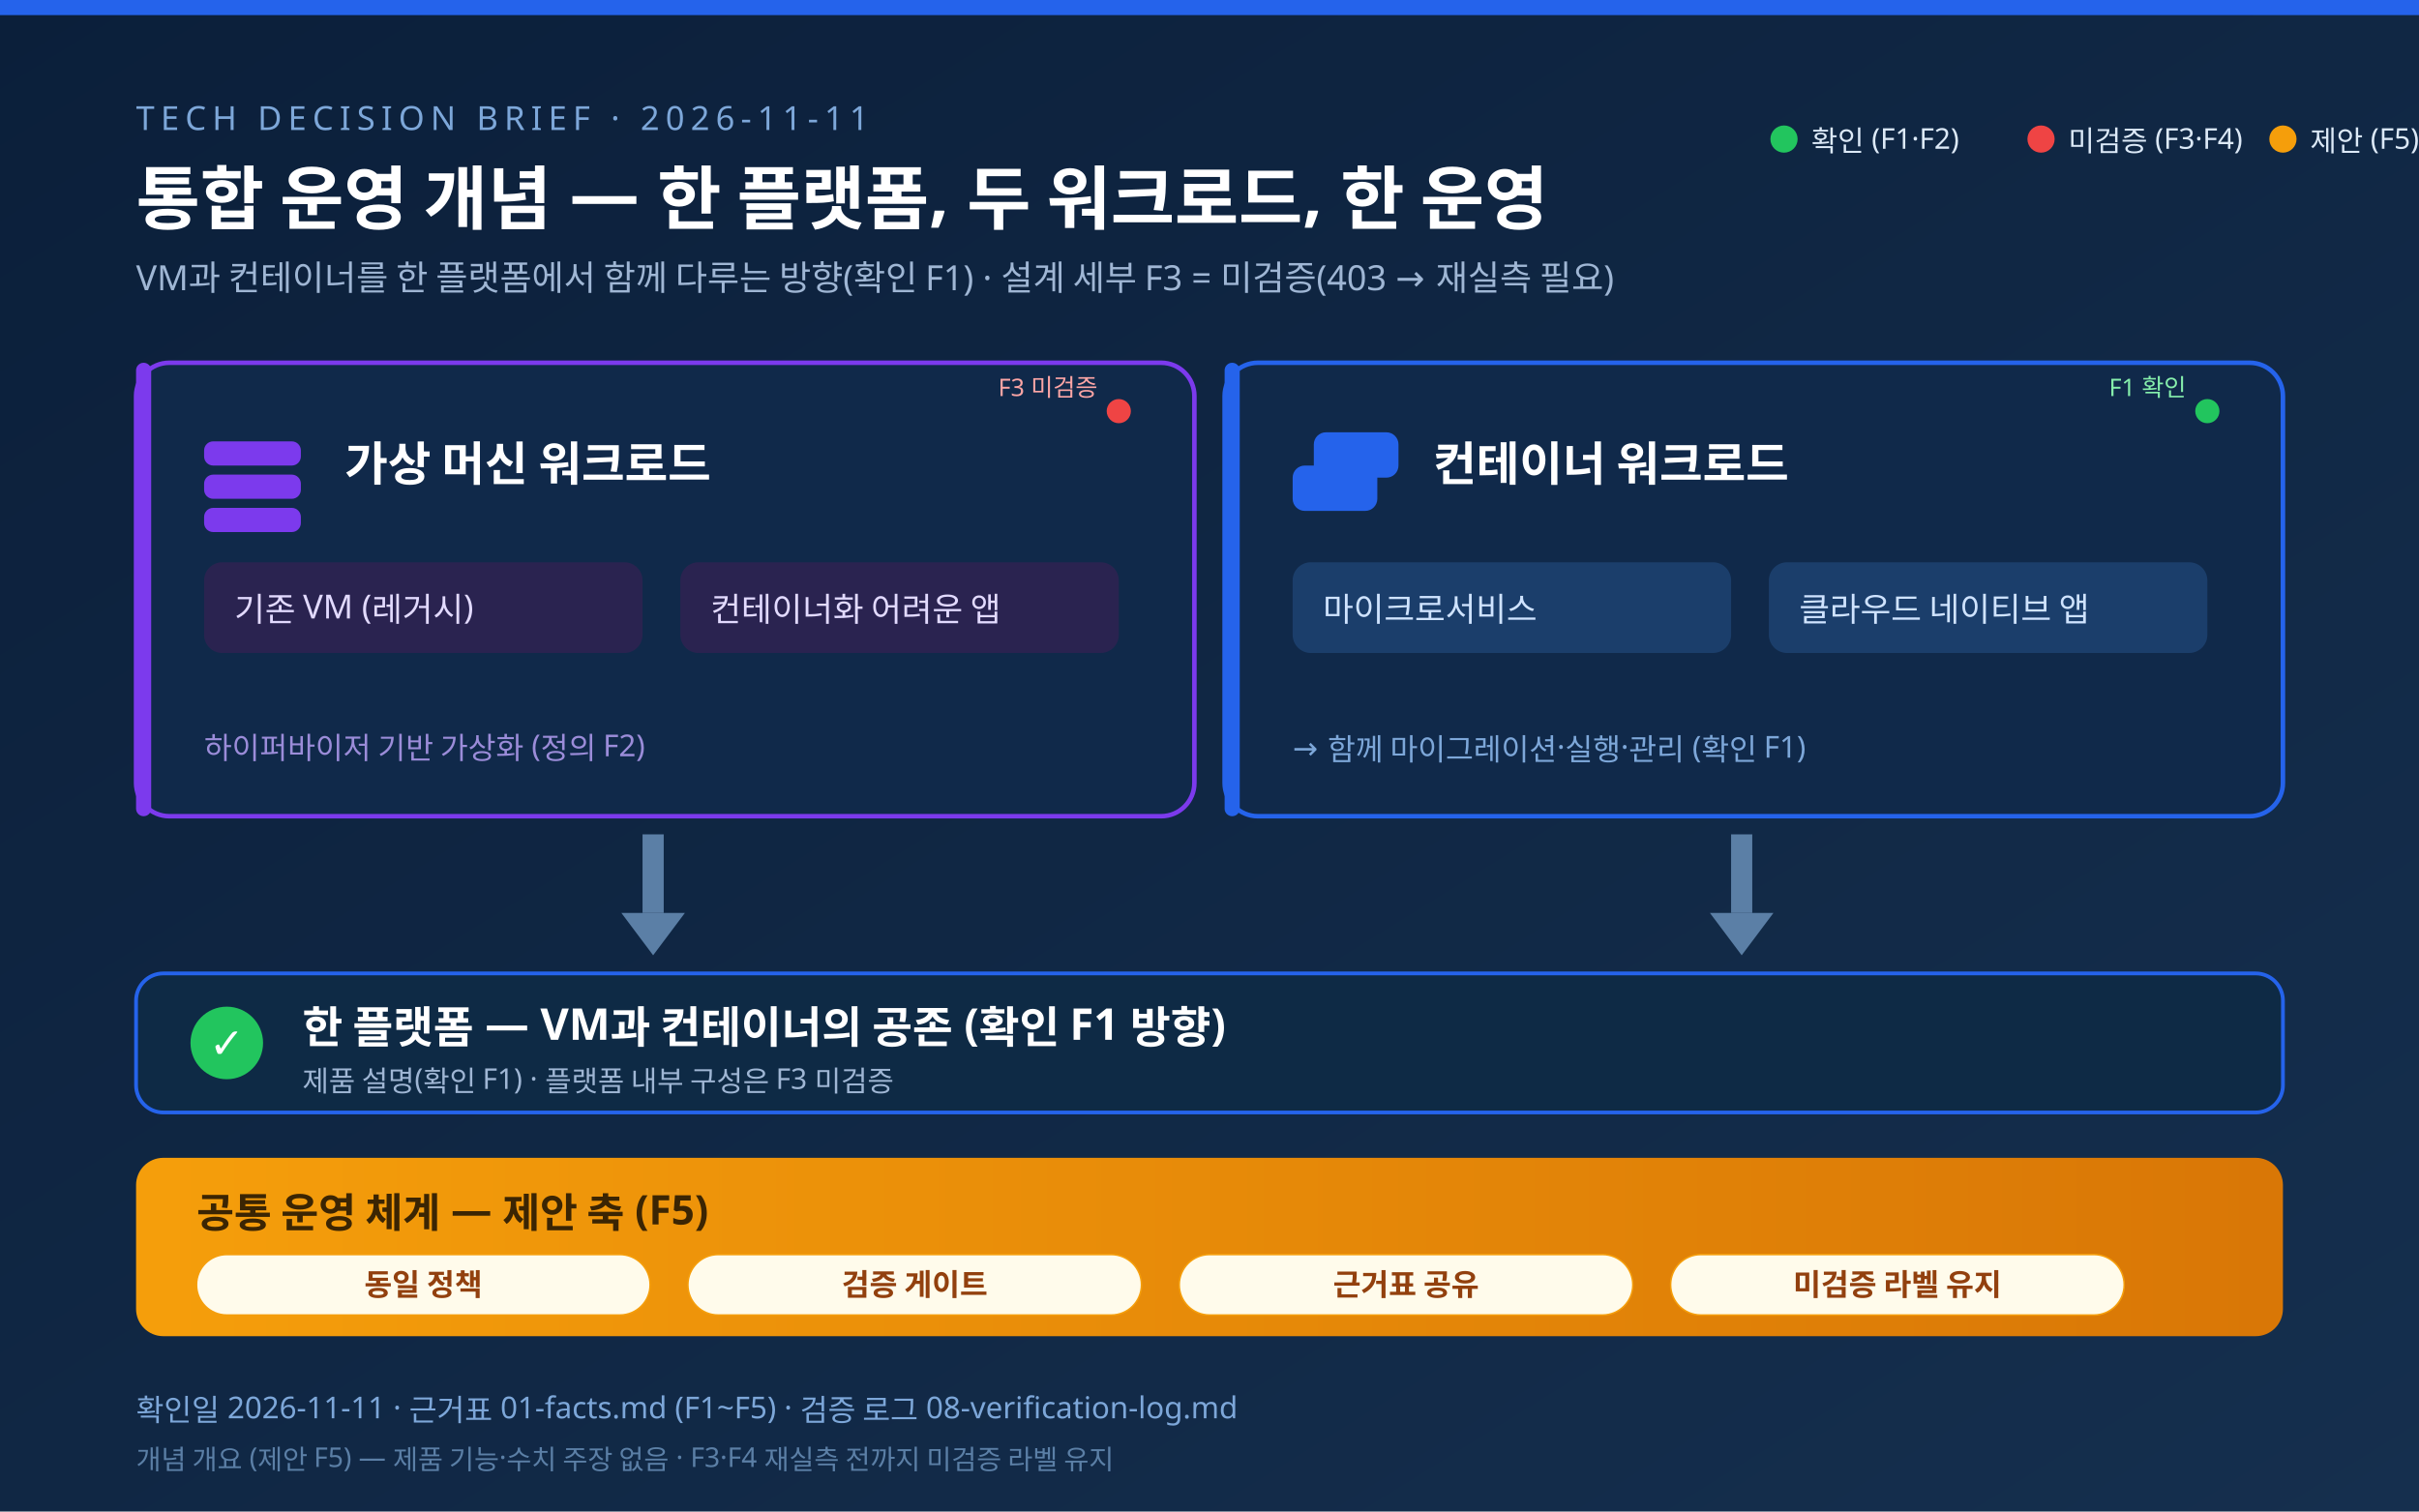
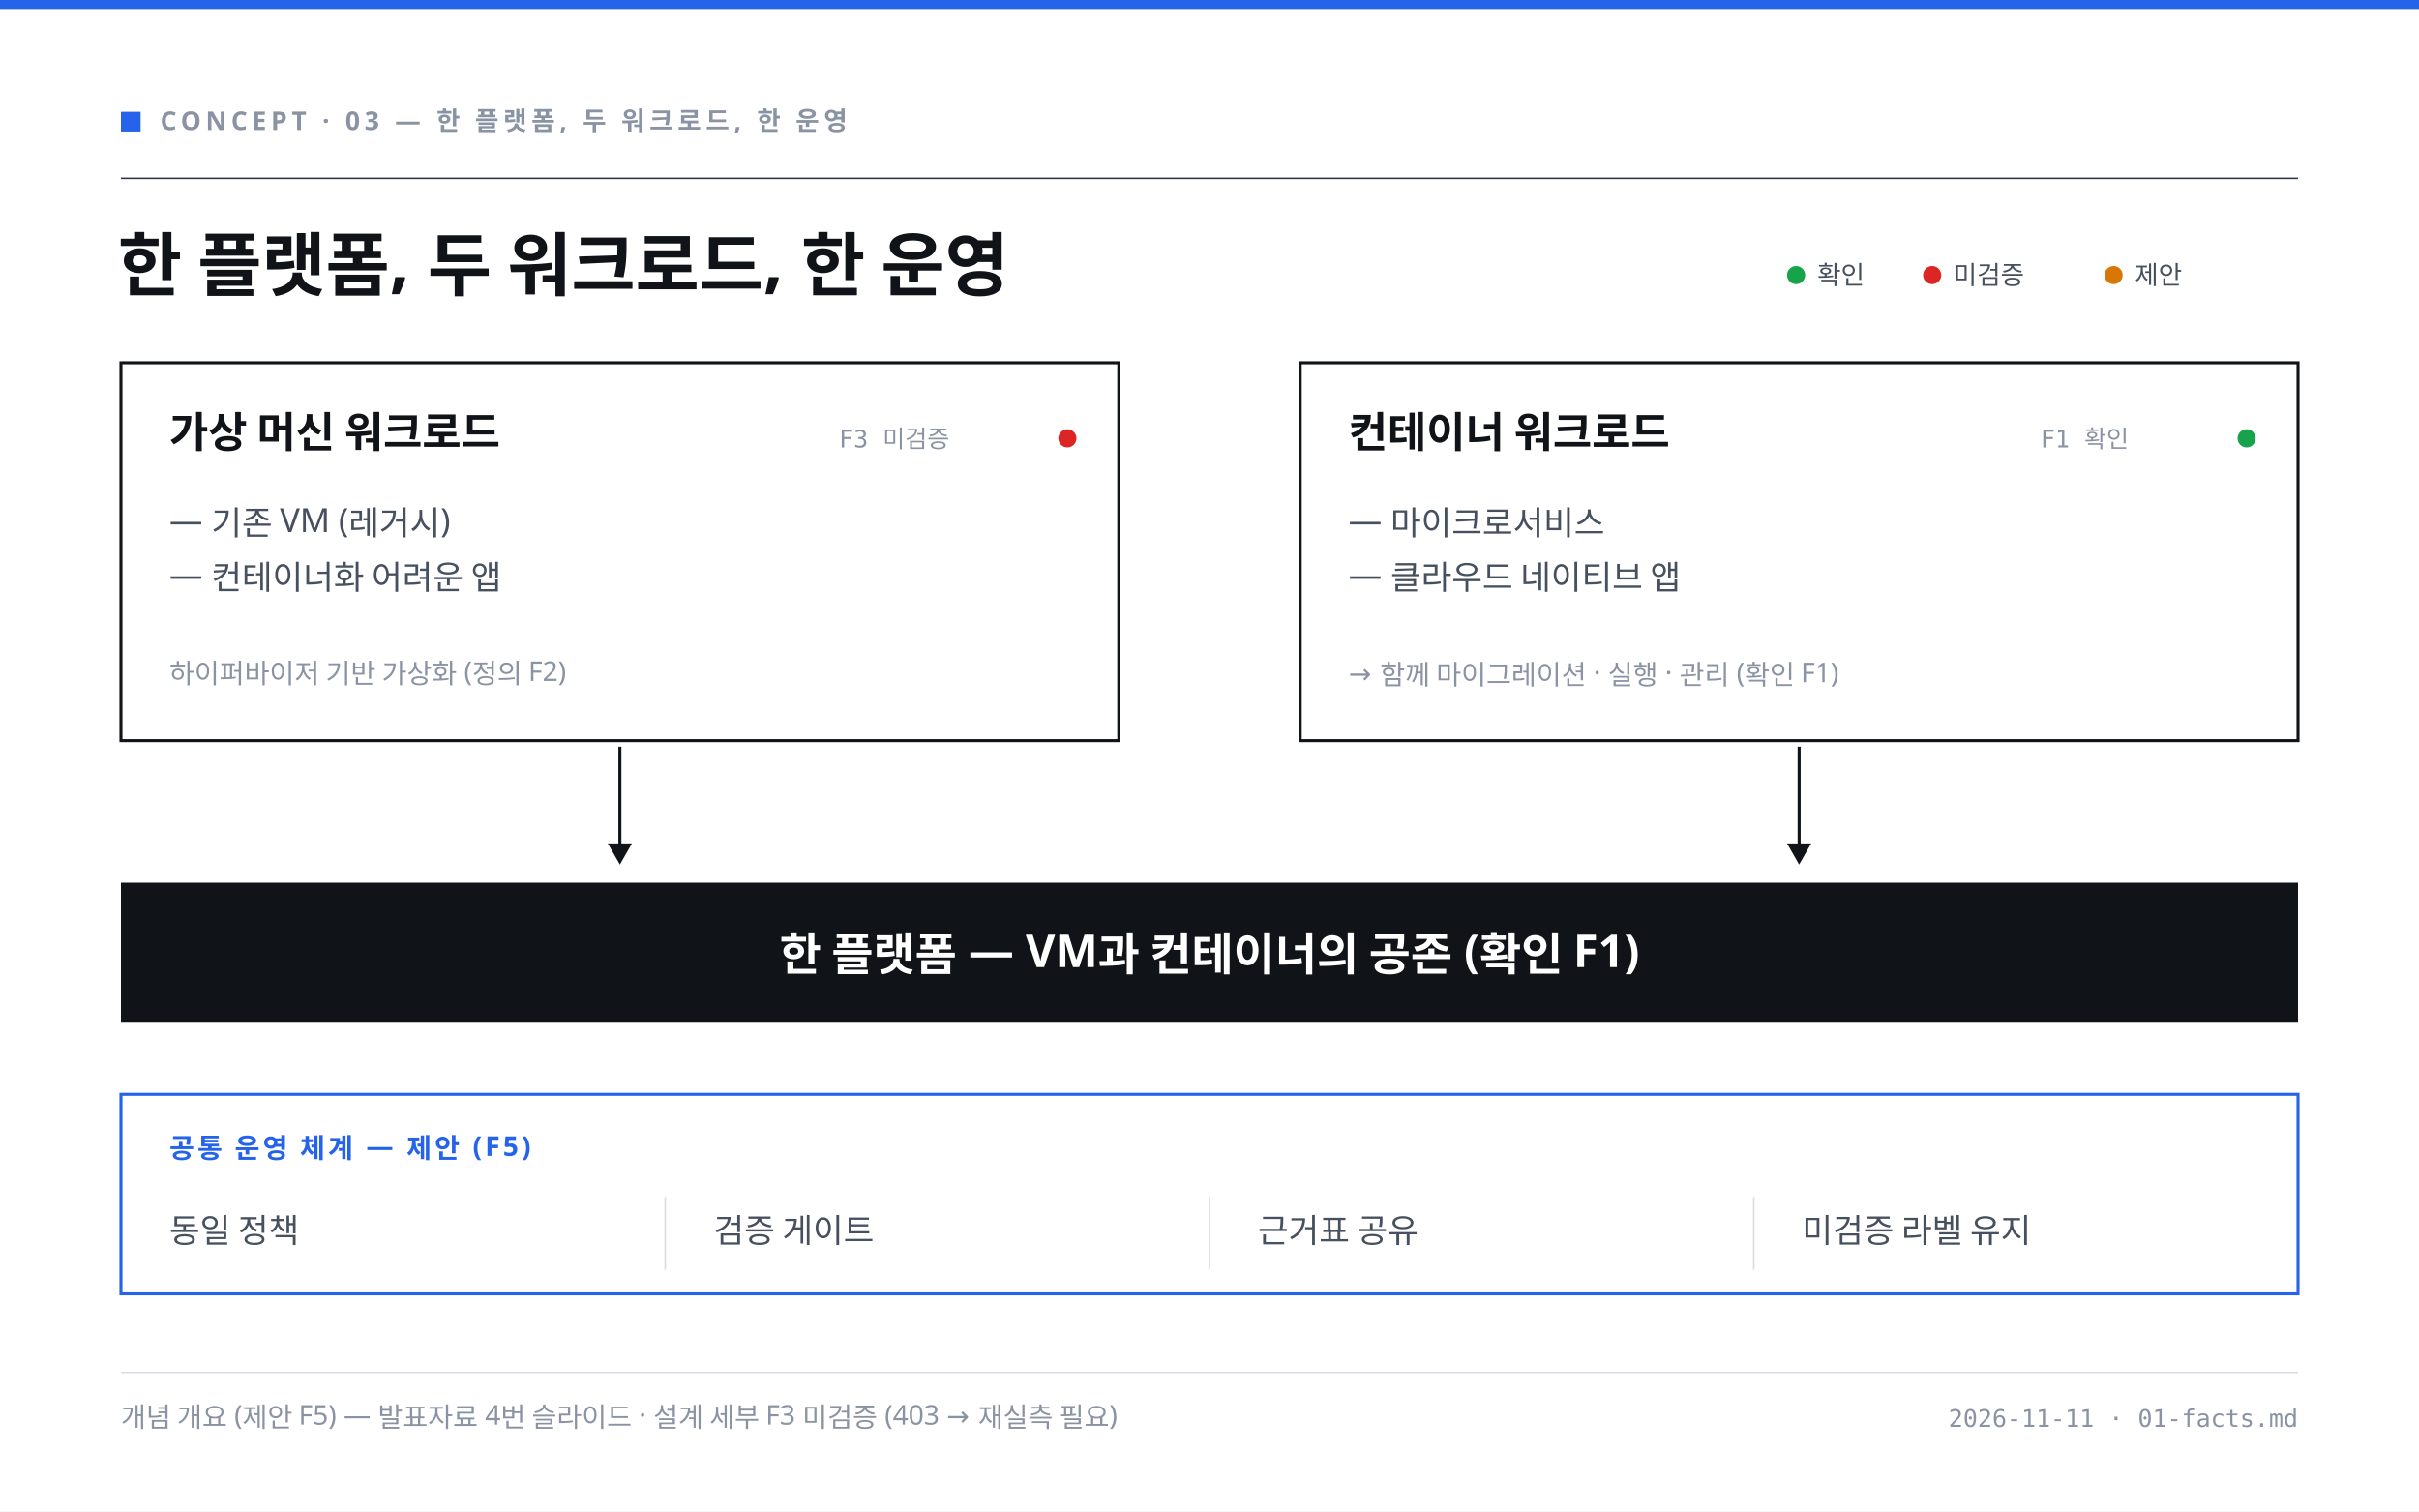
- <svg xmlns="http://www.w3.org/2000/svg" width="1600" height="1000" viewBox="0 0 1600 1000" font-family="Malgun Gothic, Apple SD Gothic Neo, sans-serif">
+ <svg xmlns="http://www.w3.org/2000/svg" width="1600" height="1000" viewBox="0 0 1600 1000" font-family="'Segoe UI','Malgun Gothic',sans-serif">
  <defs>
-     <linearGradient id="bg" x1="0" y1="0" x2="1" y2="1">
-       <stop offset="0" stop-color="#0B1F3A" />
-       <stop offset="1" stop-color="#152F4E" />
-     </linearGradient>
-     <linearGradient id="opsBand" x1="0" y1="0" x2="1" y2="0">
-       <stop offset="0" stop-color="#F59E0B" />
-       <stop offset="1" stop-color="#D97706" />
-     </linearGradient>
+     <style>
+       .kicker { font-size: 17px; letter-spacing: 3px; fill: #8A93A3; font-weight: 600; }
+       .title  { font-size: 46px; fill: #101418; font-weight: 700; }
+       .h2     { font-size: 28px; fill: #101418; font-weight: 700; }
+       .item   { font-size: 22px; fill: #46505E; }
+       .note   { font-size: 18px; fill: #8A93A3; }
+       .mono   { font-family: 'Consolas','Malgun Gothic',monospace; font-size: 16px; fill: #8A93A3; }
+       .plattx { font-size: 30px; fill: #FFFFFF; font-weight: 700; }
+       .op     { font-size: 22px; fill: #46505E; }
+       .opl    { font-size: 18px; fill: #2563EB; font-weight: 700; letter-spacing: 2px; }
+     </style>
  </defs>
-   <rect width="1600" height="1000" fill="url(#bg)" />
-   <rect x="0" y="0" width="1600" height="10" fill="#2563EB" />
-   <text x="90" y="86" font-size="22" letter-spacing="4" fill="#7DA7D9">TECH DECISION BRIEF · 2026-11-11</text>
-   <text x="90" y="148" font-size="46" font-weight="bold" fill="#FFFFFF">통합 운영 개념 — 한 플랫폼, 두 워크로드, 한 운영</text>
-   <text x="90" y="192" font-size="23" fill="#9FB6D4">VM과 컨테이너를 한 플랫폼에서 함께 다루는 방향(확인 F1) · 설계 세부 F3 = 미검증(403 → 재실측 필요)</text>
-   <g>
-     <circle cx="1180" cy="92" r="9" fill="#22C55E" />
-     <text x="1198" y="100" font-size="19" fill="#DCE9F7">확인 (F1·F2)</text>
-     <circle cx="1350" cy="92" r="9" fill="#EF4444" />
-     <text x="1368" y="100" font-size="19" fill="#DCE9F7">미검증 (F3·F4)</text>
-     <circle cx="1510" cy="92" r="9" fill="#F59E0B" />
-     <text x="1528" y="100" font-size="19" fill="#DCE9F7">제안 (F5)</text>
-   </g>
-   <g>
-     <rect x="90" y="240" width="700" height="300" rx="22" fill="#10294A" stroke="#7C3AED" stroke-width="3" />
-     <rect x="90" y="240" width="10" height="300" rx="5" fill="#7C3AED" />
-     <rect x="135" y="292" width="64" height="16" rx="6" fill="#7C3AED" />
-     <rect x="135" y="314" width="64" height="16" rx="6" fill="#7C3AED" />
-     <rect x="135" y="336" width="64" height="16" rx="6" fill="#7C3AED" />
-     <text x="228" y="318" font-size="31" font-weight="bold" fill="#FFFFFF">가상 머신 워크로드</text>
-     <circle cx="740" cy="272" r="8" fill="#EF4444" />
-     <text x="726" y="262" font-size="16" fill="#FCA5A5" text-anchor="end">F3 미검증</text>
-     <rect x="135" y="372" width="290" height="60" rx="12" fill="#2A2350" />
-     <text x="155" y="411" font-size="22" fill="#E2DAFF">기존 VM (레거시)</text>
-     <rect x="450" y="372" width="290" height="60" rx="12" fill="#2A2350" />
-     <text x="470" y="411" font-size="22" fill="#E2DAFF">컨테이너화 어려운 앱</text>
-     <text x="135" y="502" font-size="20" fill="#9B8CD9">하이퍼바이저 기반 가상화 (정의 F2)</text>
-   </g>
-   <g>
-     <rect x="810" y="240" width="700" height="300" rx="22" fill="#10294A" stroke="#2563EB" stroke-width="3" />
-     <rect x="810" y="240" width="10" height="300" rx="5" fill="#2563EB" />
-     <rect x="855" y="308" width="56" height="30" rx="8" fill="#2563EB" />
-     <rect x="869" y="286" width="56" height="30" rx="8" fill="#2563EB" />
-     <text x="948" y="318" font-size="31" font-weight="bold" fill="#FFFFFF">컨테이너 워크로드</text>
-     <circle cx="1460" cy="272" r="8" fill="#22C55E" />
-     <text x="1446" y="262" font-size="16" fill="#86EFAC" text-anchor="end">F1 확인</text>
-     <rect x="855" y="372" width="290" height="60" rx="12" fill="#1B3E6B" />
-     <text x="875" y="411" font-size="22" fill="#CFE3FF">마이크로서비스</text>
-     <rect x="1170" y="372" width="290" height="60" rx="12" fill="#1B3E6B" />
-     <text x="1190" y="411" font-size="22" fill="#CFE3FF">클라우드 네이티브 앱</text>
-     <text x="855" y="502" font-size="20" fill="#7DA7D9">→ 함께 마이그레이션·실행·관리 (확인 F1)</text>
-   </g>
-   <g fill="#5B7FA6">
-     <rect x="425" y="552" width="14" height="52" />
-     <polygon points="411,604 453,604 432,632" />
-     <rect x="1145" y="552" width="14" height="52" />
-     <polygon points="1131,604 1173,604 1152,632" />
-   </g>
-   <g>
-     <rect x="90" y="644" width="1420" height="92" rx="18" fill="#0E2A45" stroke="#2563EB" stroke-width="2.5" />
-     <circle cx="150" cy="690" r="24" fill="#22C55E" />
-     <text x="150" y="700" font-size="28" font-weight="bold" fill="#FFFFFF" text-anchor="middle">✓</text>
-     <text x="200" y="690" font-size="29" font-weight="bold" fill="#FFFFFF">한 플랫폼 — VM과 컨테이너의 공존 (확인 F1 방향)</text>
-     <text x="200" y="722" font-size="19" fill="#9FB6D4">제품 설명(확인 F1) · 플랫폼 내부 구성은 F3 미검증</text>
-   </g>
-   <g>
-     <rect x="90" y="766" width="1420" height="118" rx="18" fill="url(#opsBand)" />
-     <text x="130" y="812" font-size="27" font-weight="bold" fill="#3B2503">공통 운영 체계 — 제안 축 (F5)</text>
-     <g>
-       <rect x="130" y="830" width="300" height="40" rx="20" fill="#FFFBEB" stroke="#F59E0B" />
-       <text x="280" y="857" font-size="20" font-weight="bold" fill="#92400E" text-anchor="middle">동일 정책</text>
-       <rect x="455" y="830" width="300" height="40" rx="20" fill="#FFFBEB" stroke="#F59E0B" />
-       <text x="605" y="857" font-size="20" font-weight="bold" fill="#92400E" text-anchor="middle">검증 게이트</text>
-       <rect x="780" y="830" width="300" height="40" rx="20" fill="#FFFBEB" stroke="#F59E0B" />
-       <text x="930" y="857" font-size="20" font-weight="bold" fill="#92400E" text-anchor="middle">근거표 공유</text>
-       <rect x="1105" y="830" width="300" height="40" rx="20" fill="#FFFBEB" stroke="#F59E0B" />
-       <text x="1255" y="857" font-size="20" font-weight="bold" fill="#92400E" text-anchor="middle">미검증 라벨 유지</text>
-     </g>
-   </g>
-   <text x="90" y="940" font-size="20" fill="#7DA7D9">확인일 2026-11-11 · 근거표 01-facts.md (F1~F5) · 검증 로그 08-verification-log.md</text>
-   <text x="90" y="972" font-size="18" fill="#5B7FA6">개념 개요 (제안 F5) — 제품 기능·수치 주장 없음 · F3·F4 재실측 전까지 미검증 라벨 유지</text>
+   <rect width="1600" height="1000" fill="#FFFFFF" />
+   <rect x="0" y="0" width="1600" height="6" fill="#2563EB" />
+   <rect x="80" y="74" width="13" height="13" fill="#2563EB" />
+   <text x="106" y="86" class="kicker">CONCEPT · 03 — 한 플랫폼, 두 워크로드, 한 운영</text>
+   <line x1="80" y1="118" x2="1520" y2="118" stroke="#2A3648" stroke-width="1" />
+   <text x="78" y="192" class="title">한 플랫폼, 두 워크로드, 한 운영</text>
+   <circle cx="1188" cy="182" r="6" fill="#16A34A" />
+   <text x="1202" y="188" font-size="17" fill="#46505E">확인</text>
+   <circle cx="1278" cy="182" r="6" fill="#DC2626" />
+   <text x="1292" y="188" font-size="17" fill="#46505E">미검증</text>
+   <circle cx="1398" cy="182" r="6" fill="#D97706" />
+   <text x="1412" y="188" font-size="17" fill="#46505E">제안</text>
+   <rect x="80" y="240" width="660" height="250" fill="#FFFFFF" stroke="#101418" stroke-width="2" />
+   <text x="112" y="296" class="h2">가상 머신 워크로드</text>
+   <text x="628" y="296" text-anchor="end" class="mono">F3 미검증</text>
+   <circle cx="706" cy="290" r="6" fill="#DC2626" />
+   <text x="112" y="352" class="item">— 기존 VM (레거시)</text>
+   <text x="112" y="388" class="item">— 컨테이너화 어려운 앱</text>
+   <text x="112" y="452" class="note">하이퍼바이저 기반 가상화 (정의 F2)</text>
+   <rect x="860" y="240" width="660" height="250" fill="#FFFFFF" stroke="#101418" stroke-width="2" />
+   <text x="892" y="296" class="h2">컨테이너 워크로드</text>
+   <text x="1408" y="296" text-anchor="end" class="mono">F1 확인</text>
+   <circle cx="1486" cy="290" r="6" fill="#16A34A" />
+   <text x="892" y="352" class="item">— 마이크로서비스</text>
+   <text x="892" y="388" class="item">— 클라우드 네이티브 앱</text>
+   <text x="892" y="452" class="note">→ 함께 마이그레이션 · 실행 · 관리 (확인 F1)</text>
+   <line x1="410" y1="494" x2="410" y2="560" stroke="#101418" stroke-width="2" />
+   <polygon points="410,572 402,558 418,558" fill="#101418" />
+   <line x1="1190" y1="494" x2="1190" y2="560" stroke="#101418" stroke-width="2" />
+   <polygon points="1190,572 1182,558 1198,558" fill="#101418" />
+   <rect x="80" y="584" width="1440" height="92" fill="#101418" />
+   <text x="800" y="642" text-anchor="middle" class="plattx">한 플랫폼 — VM과 컨테이너의 공존  (확인 F1)</text>
+   <rect x="80" y="724" width="1440" height="132" fill="#FFFFFF" stroke="#2563EB" stroke-width="2" />
+   <text x="112" y="766" class="opl">공통 운영 체계 — 제안 (F5)</text>
+   <text x="112" y="822" class="op">동일 정책</text>
+   <text x="472" y="822" class="op">검증 게이트</text>
+   <text x="832" y="822" class="op">근거표 공유</text>
+   <text x="1192" y="822" class="op">미검증 라벨 유지</text>
+   <line x1="440" y1="792" x2="440" y2="840" stroke="#D8DDE4" stroke-width="1" />
+   <line x1="800" y1="792" x2="800" y2="840" stroke="#D8DDE4" stroke-width="1" />
+   <line x1="1160" y1="792" x2="1160" y2="840" stroke="#D8DDE4" stroke-width="1" />
+   <line x1="80" y1="908" x2="1520" y2="908" stroke="#D8DDE4" stroke-width="1" />
+   <text x="80" y="944" class="note">개념 개요 (제안 F5) — 발표자료 4번 슬라이드 · 설계 세부 F3 미검증 (403 → 재실측 필요)</text>
+   <text x="1520" y="944" text-anchor="end" class="mono">2026-11-11 · 01-facts.md</text>
</svg>
